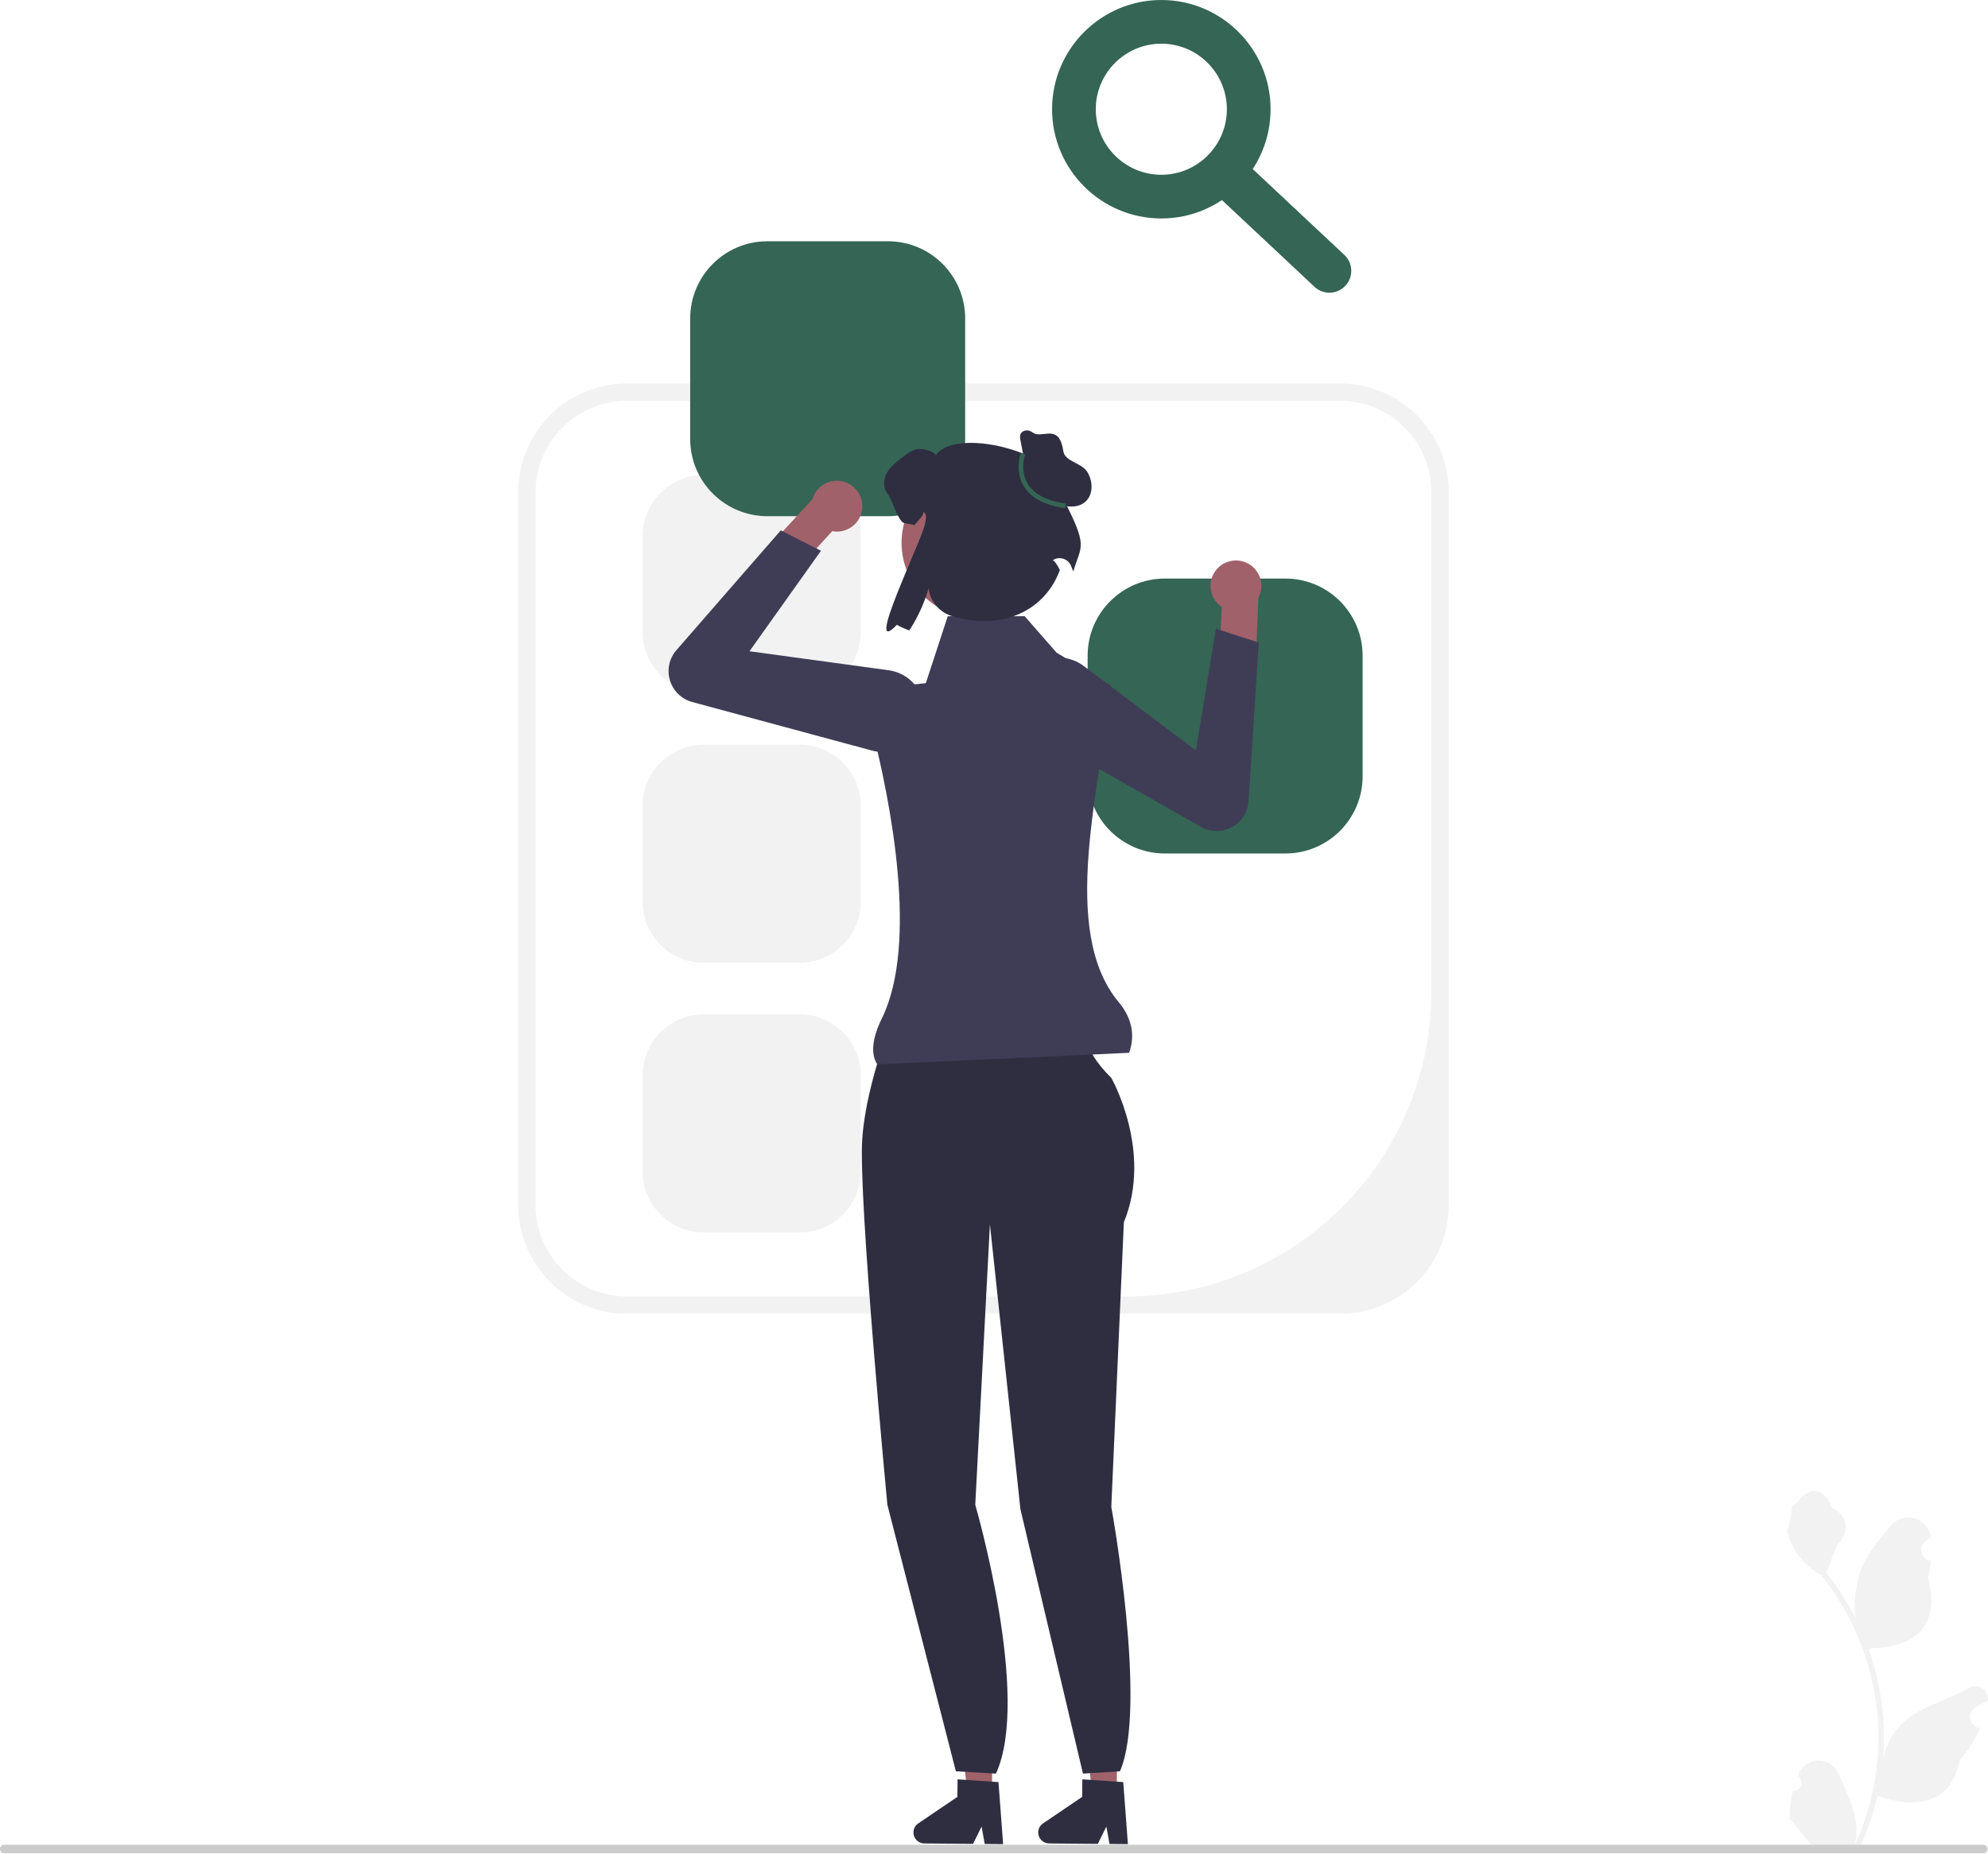
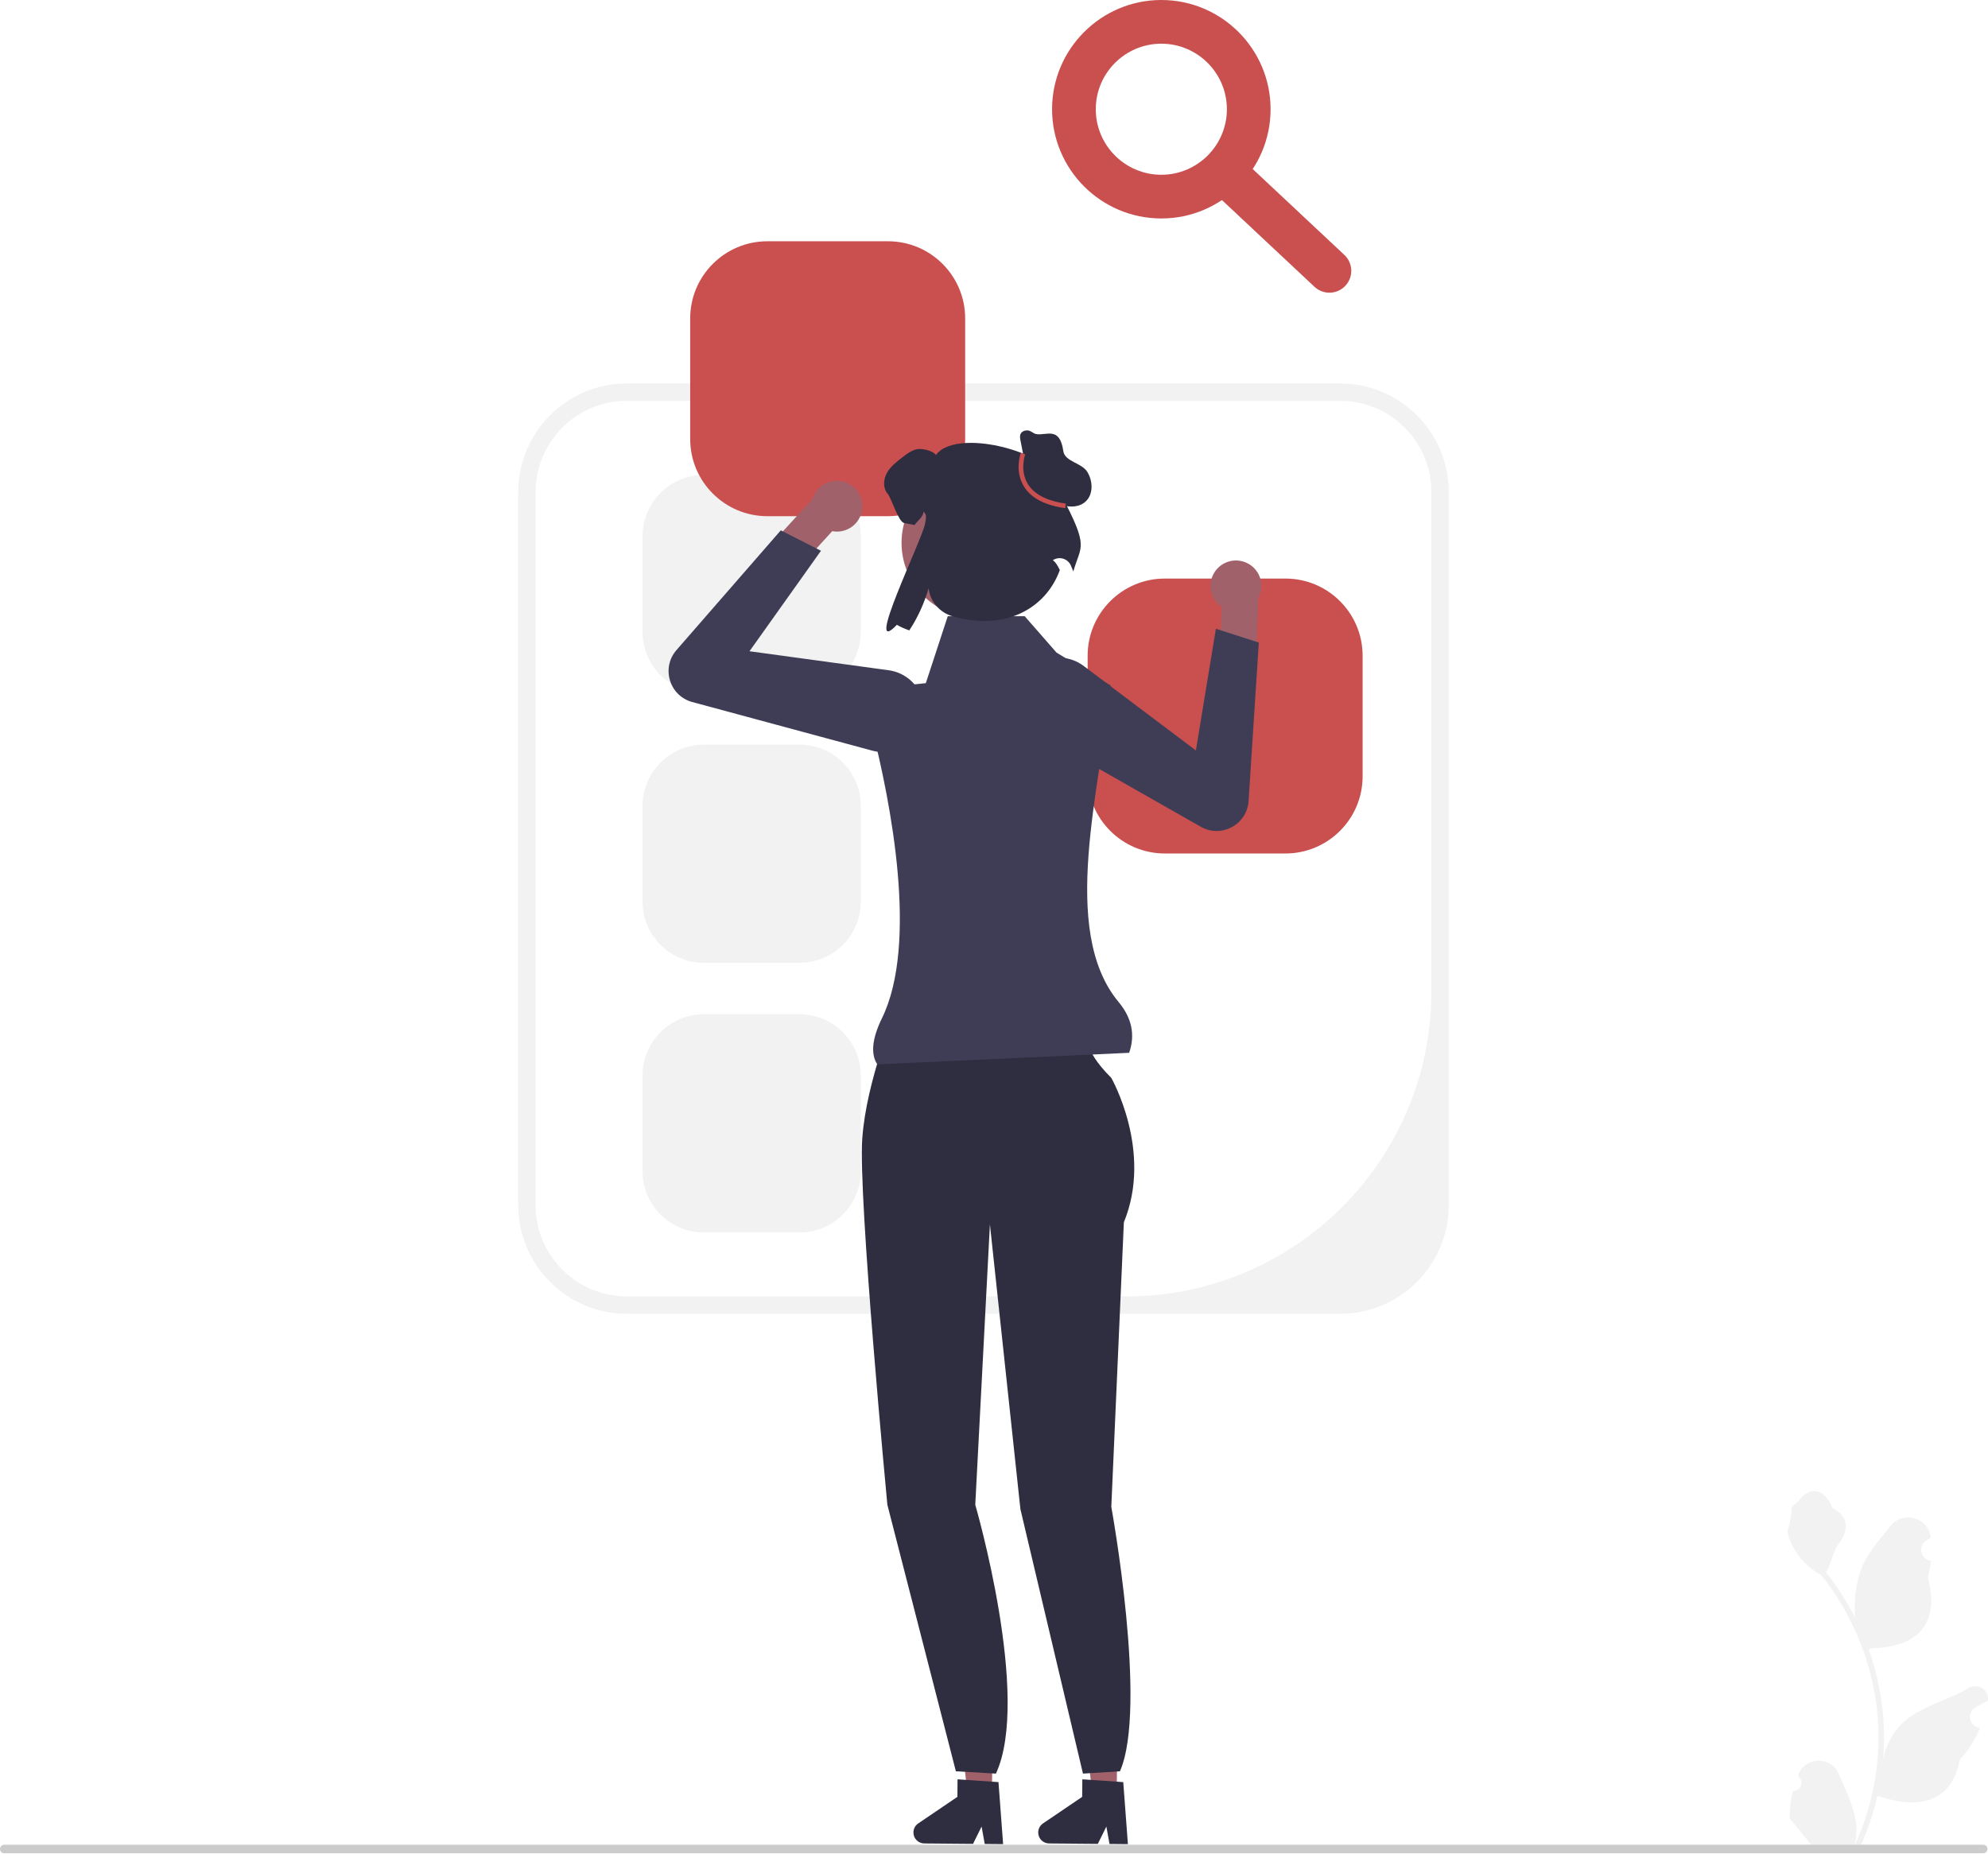
<svg xmlns="http://www.w3.org/2000/svg" width="552.81" height="515.459" viewBox="0 0 552.81 515.459" role="img" artist="Katerina Limpitsouni" source="https://undraw.co/">
  <path d="M372.633,365.415H174.325c-16.669,0-30.23-13.561-30.23-30.23V136.877c0-16.669,13.561-30.23,30.23-30.23h198.308c16.669,0,30.23,13.561,30.23,30.23v198.308c0,16.669-13.561,30.23-30.23,30.23ZM174.325,111.484c-14.024,0-25.393,11.369-25.393,25.393v198.308c0,14.024,11.369,25.393,25.393,25.393h138.91c46.829,0,84.791-37.962,84.791-84.791V136.877c0-14.024-11.369-25.393-25.393-25.393H174.325Z" fill="#f2f2f2" />
  <path d="M195.704,132.106c-9.386,0-17.021,7.635-17.021,17.021v26.642c0,9.386,7.635,17.021,17.021,17.021h26.642c9.386,0,17.021-7.635,17.021-17.021v-26.642c0-9.386-7.635-17.021-17.021-17.021h-26.642Z" fill="#f2f2f2" />
  <path d="M195.704,207.106c-9.386,0-17.021,7.635-17.021,17.021v26.642c0,9.386,7.635,17.021,17.021,17.021h26.642c9.386,0,17.021-7.635,17.021-17.021v-26.642c0-9.386-7.635-17.021-17.021-17.021h-26.642Z" fill="#f2f2f2" />
  <path d="M195.704,282.106c-9.386,0-17.021,7.635-17.021,17.021v26.642c0,9.386,7.635,17.021,17.021,17.021h26.642c9.386,0,17.021-7.635,17.021-17.021v-26.642c0-9.386-7.635-17.021-17.021-17.021h-26.642Z" fill="#f2f2f2" />
  <g>
-     <path d="M213.371,67.106c-11.826,0-21.447,9.621-21.447,21.447v33.569c0,11.826,9.621,21.447,21.447,21.447h33.569c11.826,0,21.447-9.621,21.447-21.447v-33.569c0-11.826-9.621-21.447-21.447-21.447h-33.569Z" fill="#356554" />
-     <path d="M323.89,160.919c-11.826,0-21.447,9.621-21.447,21.447v33.569c0,11.826,9.621,21.447,21.447,21.447h33.569c11.826,0,21.447-9.621,21.447-21.447v-33.569c0-11.826-9.621-21.447-21.447-21.447h-33.569Z" fill="#356554" />
+     <path d="M213.371,67.106c-11.826,0-21.447,9.621-21.447,21.447v33.569c0,11.826,9.621,21.447,21.447,21.447h33.569c11.826,0,21.447-9.621,21.447-21.447v-33.569c0-11.826-9.621-21.447-21.447-21.447h-33.569Z" fill="#ca4f4f" />
+     <path d="M323.89,160.919c-11.826,0-21.447,9.621-21.447,21.447v33.569c0,11.826,9.621,21.447,21.447,21.447h33.569c11.826,0,21.447-9.621,21.447-21.447v-33.569c0-11.826-9.621-21.447-21.447-21.447h-33.569Z" fill="#ca4f4f" />
    <g>
      <polygon points="275.842 498.808 269.023 498.75 266.004 471.833 276.069 471.917 275.842 498.808" fill="#a0616a" />
      <path d="M253.998,509.652c-.015,1.679,1.338,3.06,3.023,3.076l13.559,.113,2.374-4.811,.872,4.836,5.116,.046-1.292-17.248-1.78-.118-7.26-.5-2.342-.157-.041,4.88-10.892,7.388c-.829,.563-1.328,1.495-1.336,2.496Z" fill="#2f2e41" />
    </g>
    <g>
      <polygon points="310.54 498.808 303.72 498.75 300.702 471.833 310.767 471.917 310.54 498.808" fill="#a0616a" />
      <path d="M288.696,509.652c-.015,1.679,1.338,3.06,3.023,3.076l13.559,.113,2.374-4.811,.872,4.836,5.116,.046-1.292-17.248-1.78-.118-7.26-.5-2.342-.157-.041,4.88-10.892,7.388c-.829,.563-1.328,1.495-1.336,2.496Z" fill="#2f2e41" />
    </g>
    <path d="M249.081,281.178l27.643,.873,26.189,5.82s-2.619,3.201,6.111,11.93c0,0,11.639,20.369,3.492,40.156l-3.492,79.148s10.181,55.794,2.402,73.551l-10.281,.643-17.396-73.55-8.479-79.209-4.074,77.984s15.585,53.527,5.744,74.776l-11.135-.643-19.052-74.133s-8.148-85.549-6.984-101.844c1.164-16.295,9.311-35.5,9.311-35.5Z" fill="#2f2e41" />
    <g>
      <path d="M341.914,156.113c-3.779,.978-6.049,4.835-5.071,8.614,.448,1.732,1.505,3.14,2.877,4.071l-0,.01-.536,12.985,9.937,4.598,.793-19.981-.069,.002c.862-1.535,1.159-3.389,.683-5.228-.978-3.779-4.835-6.049-8.614-5.071Z" fill="#a0616a" />
      <path d="M286.378,202.455c-2.087-2.069-3.298-4.874-3.344-7.925-.061-4.092,1.99-7.807,5.486-9.935,4.026-2.452,9.06-2.204,12.825,.631l31.203,23.494,5.56-33.844,11.937,3.843-2.848,44.07c-.199,3.083-1.942,5.798-4.661,7.264-2.719,1.466-5.945,1.429-8.63-.098l-45.093-25.655c-.906-.515-1.722-1.137-2.435-1.844Z" fill="#3f3d56" />
    </g>
    <g>
      <path d="M238.799,137.182c1.995,3.355,.892,7.693-2.464,9.687-1.538,.914-3.28,1.171-4.91,.865l-.007,.007-8.761,9.599-10.294-3.73,13.505-14.748,.048,.05c.469-1.697,1.563-3.223,3.196-4.194,3.355-1.995,7.693-.892,9.687,2.464Z" fill="#a0616a" />
      <path d="M242.584,208.787l-50.085-13.529c-2.982-.806-5.299-3.051-6.198-6.006-.899-2.955-.224-6.111,1.805-8.44l29.005-33.301,11.182,5.675-19.88,27.949,38.699,5.285c4.67,.638,8.419,4.006,9.552,8.581,.984,3.973-.175,8.054-3.099,10.918-2.18,2.134-5.015,3.274-7.954,3.274-1.004,0-2.021-.133-3.027-.405Z" fill="#3f3d56" />
    </g>
    <path d="M313.989,292.822l-70.038,3.213c-1.924-2.921-1.403-7.313,1.291-12.814,10.171-20.767,2.447-60.055-2.75-80.512-1.458-5.74,2.456-11.446,8.349-12.035l6.604-.66,6.104-18.634h21.379l8.869,10.133,15.052,9.144c-2.74,28.221-14.414,68.071,2.217,88.055,3.637,4.371,4.669,9.097,2.923,14.111Z" fill="#3f3d56" />
    <circle cx="271.519" cy="150.987" r="20.824" fill="#a0616a" />
    <path d="M295.082,137.658c2.897-10.563-28.679-19.621-34.815-11.114-.853-1.209-4.007-1.944-5.453-1.573-1.447,.371-2.664,1.298-3.851,2.196-1.632,1.254-3.324,2.552-4.326,4.355-1.009,1.796-1.165,4.244,.193,5.802,1.076,1.239,2.966,7.823,4.584,8.15,1.128,.23,2.077,.415,2.894,.549,.727-1.061,2.581-2.394,2.448-3.677,1.098,.727,.697,2.006,.476,3.314-.737,4.354-17.346,38.055-7.833,28.124,.942,.556,2.107,1.076,3.45,1.551,2.278-3.435,4.147-7.486,5.379-11.723l.009,.078c.424,3.682,3.115,6.703,6.674,7.734,14.279,4.137,25.83-1.933,29.803-12.88-1.455-2.953-2.088-2.632-1.958-2.72,1.816-1.224,4.311-.423,5.092,1.622,.23,.603,.439,1.118,.62,1.506,2.07-7.405,4.532-6.336-3.385-21.294Z" fill="#2f2e41" />
    <path d="M285.231,129.994l-1.459-7.457c-.123-.627-.239-1.307,.044-1.88,.363-.736,1.297-1.041,2.109-.924,.812,.117,1.42,.859,2.228,1.002,2.81,.497,6.524-2.279,7.531,4.742,.42,2.927,5.091,3.237,6.651,5.749,1.56,2.512,1.751,6.139-.377,8.191-1.7,1.639-4.431,1.828-6.639,.991-2.208-.837-3.981-2.529-5.529-4.312s-2.95-3.714-4.736-5.259" fill="#2f2e41" />
-     <path d="M296.195,141.336c-5.698-.796-9.582-2.868-11.544-6.159-2.568-4.307-.848-9.05-.773-9.25l1.204,.448c-.016,.044-1.576,4.385,.68,8.156,1.755,2.933,5.325,4.795,10.611,5.533l-.178,1.273Z" fill="#356554" />
+     <path d="M296.195,141.336c-5.698-.796-9.582-2.868-11.544-6.159-2.568-4.307-.848-9.05-.773-9.25l1.204,.448c-.016,.044-1.576,4.385,.68,8.156,1.755,2.933,5.325,4.795,10.611,5.533l-.178,1.273Z" fill="#ca4f4f" />
  </g>
-   <path d="M322.934,60.762c-16.751,0-30.381-13.63-30.381-30.381S306.183,0,322.934,0s30.381,13.63,30.381,30.381-13.63,30.381-30.381,30.381Zm0-48.61c-10.052,0-18.229,8.177-18.229,18.229s8.177,18.229,18.229,18.229,18.229-8.177,18.229-18.229-8.177-18.229-18.229-18.229Z" fill="#356554" />
-   <path d="M369.677,81.409c-1.489,0-2.982-.543-4.154-1.644l-28.515-26.723c-2.451-2.293-2.575-6.139-.279-8.586,2.29-2.457,6.136-2.578,8.586-.279l28.515,26.723c2.451,2.293,2.575,6.139,.279,8.586-1.196,1.279-2.813,1.923-4.433,1.923Z" fill="#356554" />
+   <path d="M322.934,60.762c-16.751,0-30.381-13.63-30.381-30.381S306.183,0,322.934,0s30.381,13.63,30.381,30.381-13.63,30.381-30.381,30.381Zm0-48.61c-10.052,0-18.229,8.177-18.229,18.229s8.177,18.229,18.229,18.229,18.229-8.177,18.229-18.229-8.177-18.229-18.229-18.229Z" fill="#ca4f4f" />
+   <path d="M369.677,81.409c-1.489,0-2.982-.543-4.154-1.644l-28.515-26.723c-2.451-2.293-2.575-6.139-.279-8.586,2.29-2.457,6.136-2.578,8.586-.279l28.515,26.723c2.451,2.293,2.575,6.139,.279,8.586-1.196,1.279-2.813,1.923-4.433,1.923Z" fill="#ca4f4f" />
  <g>
    <path d="M498.551,498.126c2.066,.129,3.208-2.437,1.645-3.933l-.155-.618c.02-.05,.041-.099,.062-.148,2.089-4.982,9.17-4.947,11.241,.042,1.839,4.428,4.179,8.864,4.756,13.546,.258,2.067,.142,4.172-.316,6.2,4.308-9.411,6.575-19.687,6.575-30.021,0-2.597-.142-5.193-.433-7.783-.239-2.119-.568-4.224-.995-6.31-2.306-11.277-7.299-22.018-14.5-30.99-3.462-1.892-6.349-4.851-8.093-8.397-.626-1.279-1.117-2.655-1.35-4.056,.394,.052,1.486-5.949,1.188-6.317,.549-.833,1.532-1.247,2.131-2.06,2.982-4.043,7.091-3.337,9.236,2.157,4.582,2.313,4.627,6.148,1.815,9.837-1.789,2.347-2.035,5.522-3.604,8.035,.162,.207,.329,.407,.491,.614,2.961,3.798,5.522,7.88,7.681,12.169-.61-4.766,.291-10.508,1.826-14.21,1.748-4.217,5.025-7.769,7.91-11.415,3.466-4.379,10.573-2.468,11.184,3.083,.006,.054,.012,.107,.017,.161-.429,.242-.848,.499-1.259,.77-2.339,1.547-1.531,5.174,1.241,5.602l.063,.01c-.155,1.544-.42,3.074-.807,4.579,3.702,14.316-4.29,19.53-15.701,19.764-.252,.129-.497,.258-.749,.381,1.156,3.255,2.08,6.594,2.764,9.979,.614,2.99,1.04,6.013,1.279,9.049,.297,3.83,.271,7.68-.052,11.503l.019-.136c.82-4.211,3.107-8.145,6.427-10.87,4.946-4.063,11.933-5.559,17.268-8.824,2.568-1.572,5.859,.459,5.411,3.437l-.022,.143c-.794,.323-1.569,.698-2.319,1.117-.429,.242-.848,.499-1.259,.77-2.339,1.547-1.531,5.174,1.241,5.602l.063,.01c.045,.006,.084,.013,.129,.019-1.363,3.236-3.262,6.239-5.639,8.829-2.315,12.497-12.256,13.683-22.89,10.044h-.006c-1.163,5.064-2.861,10.011-5.044,14.726h-18.02c-.065-.2-.123-.407-.181-.607,1.666,.103,3.346,.006,4.986-.297-1.337-1.641-2.674-3.294-4.011-4.935-.032-.032-.058-.065-.084-.097-.678-.84-1.363-1.673-2.041-2.512l-0-.001c-.042-2.578,.267-5.147,.879-7.64l.001-0Z" fill="#f2f2f2" />
    <path d="M0,514.269c0,.66,.53,1.19,1.19,1.19H551.48c.66,0,1.19-.53,1.19-1.19,0-.66-.53-1.19-1.19-1.19H1.19c-.66,0-1.19,.53-1.19,1.19Z" fill="#ccc" />
  </g>
</svg>
